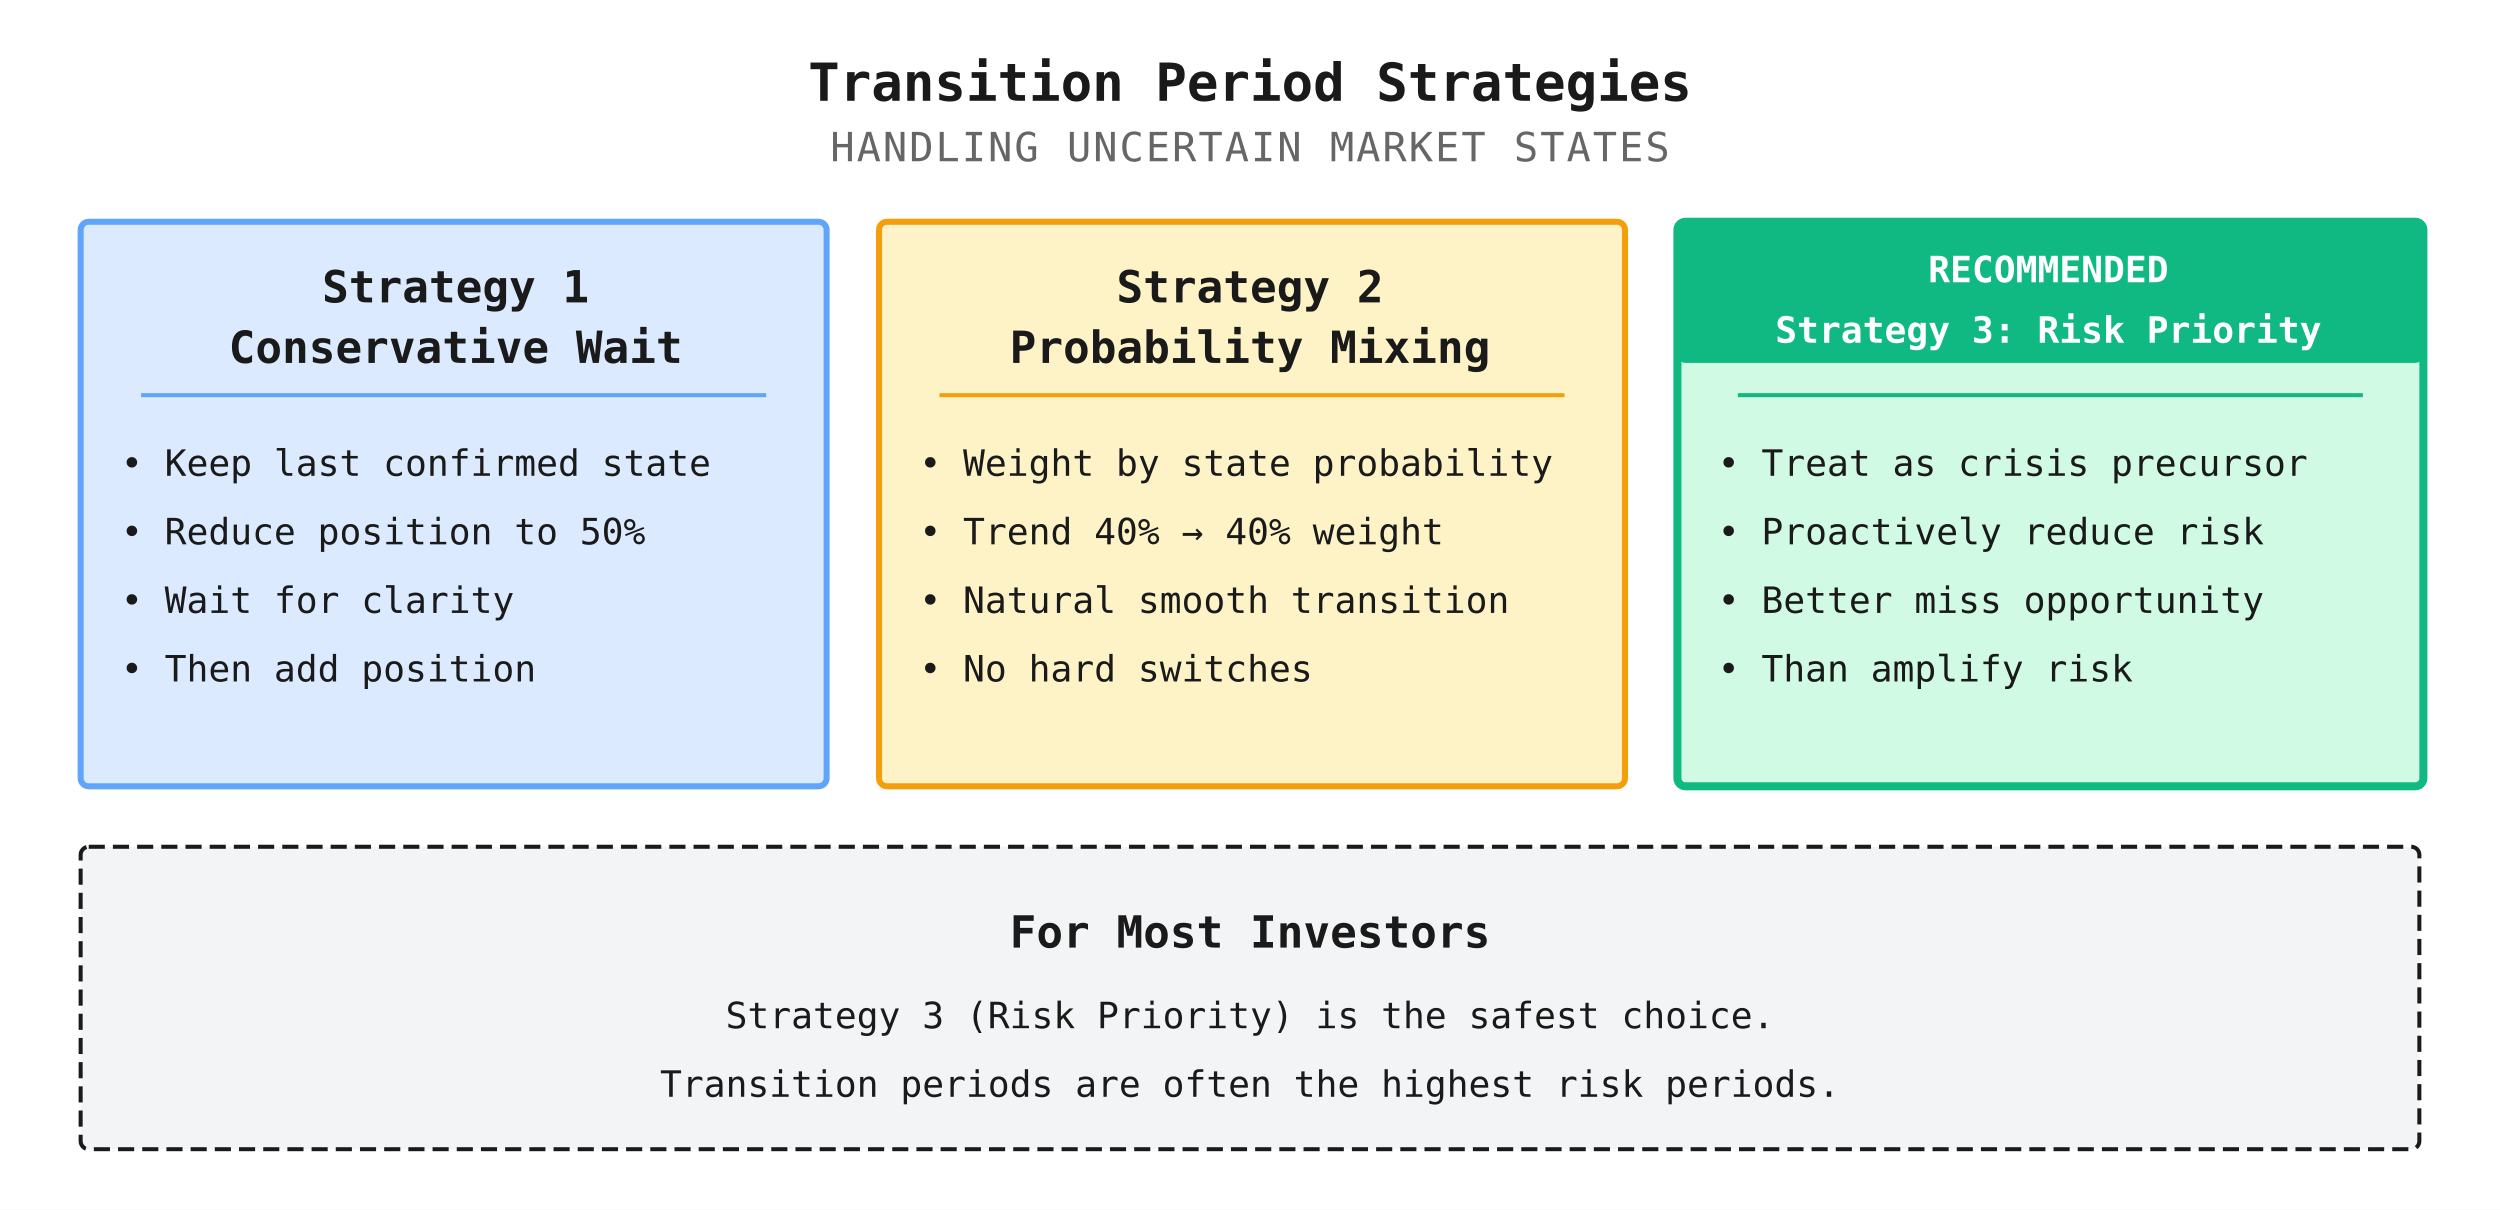
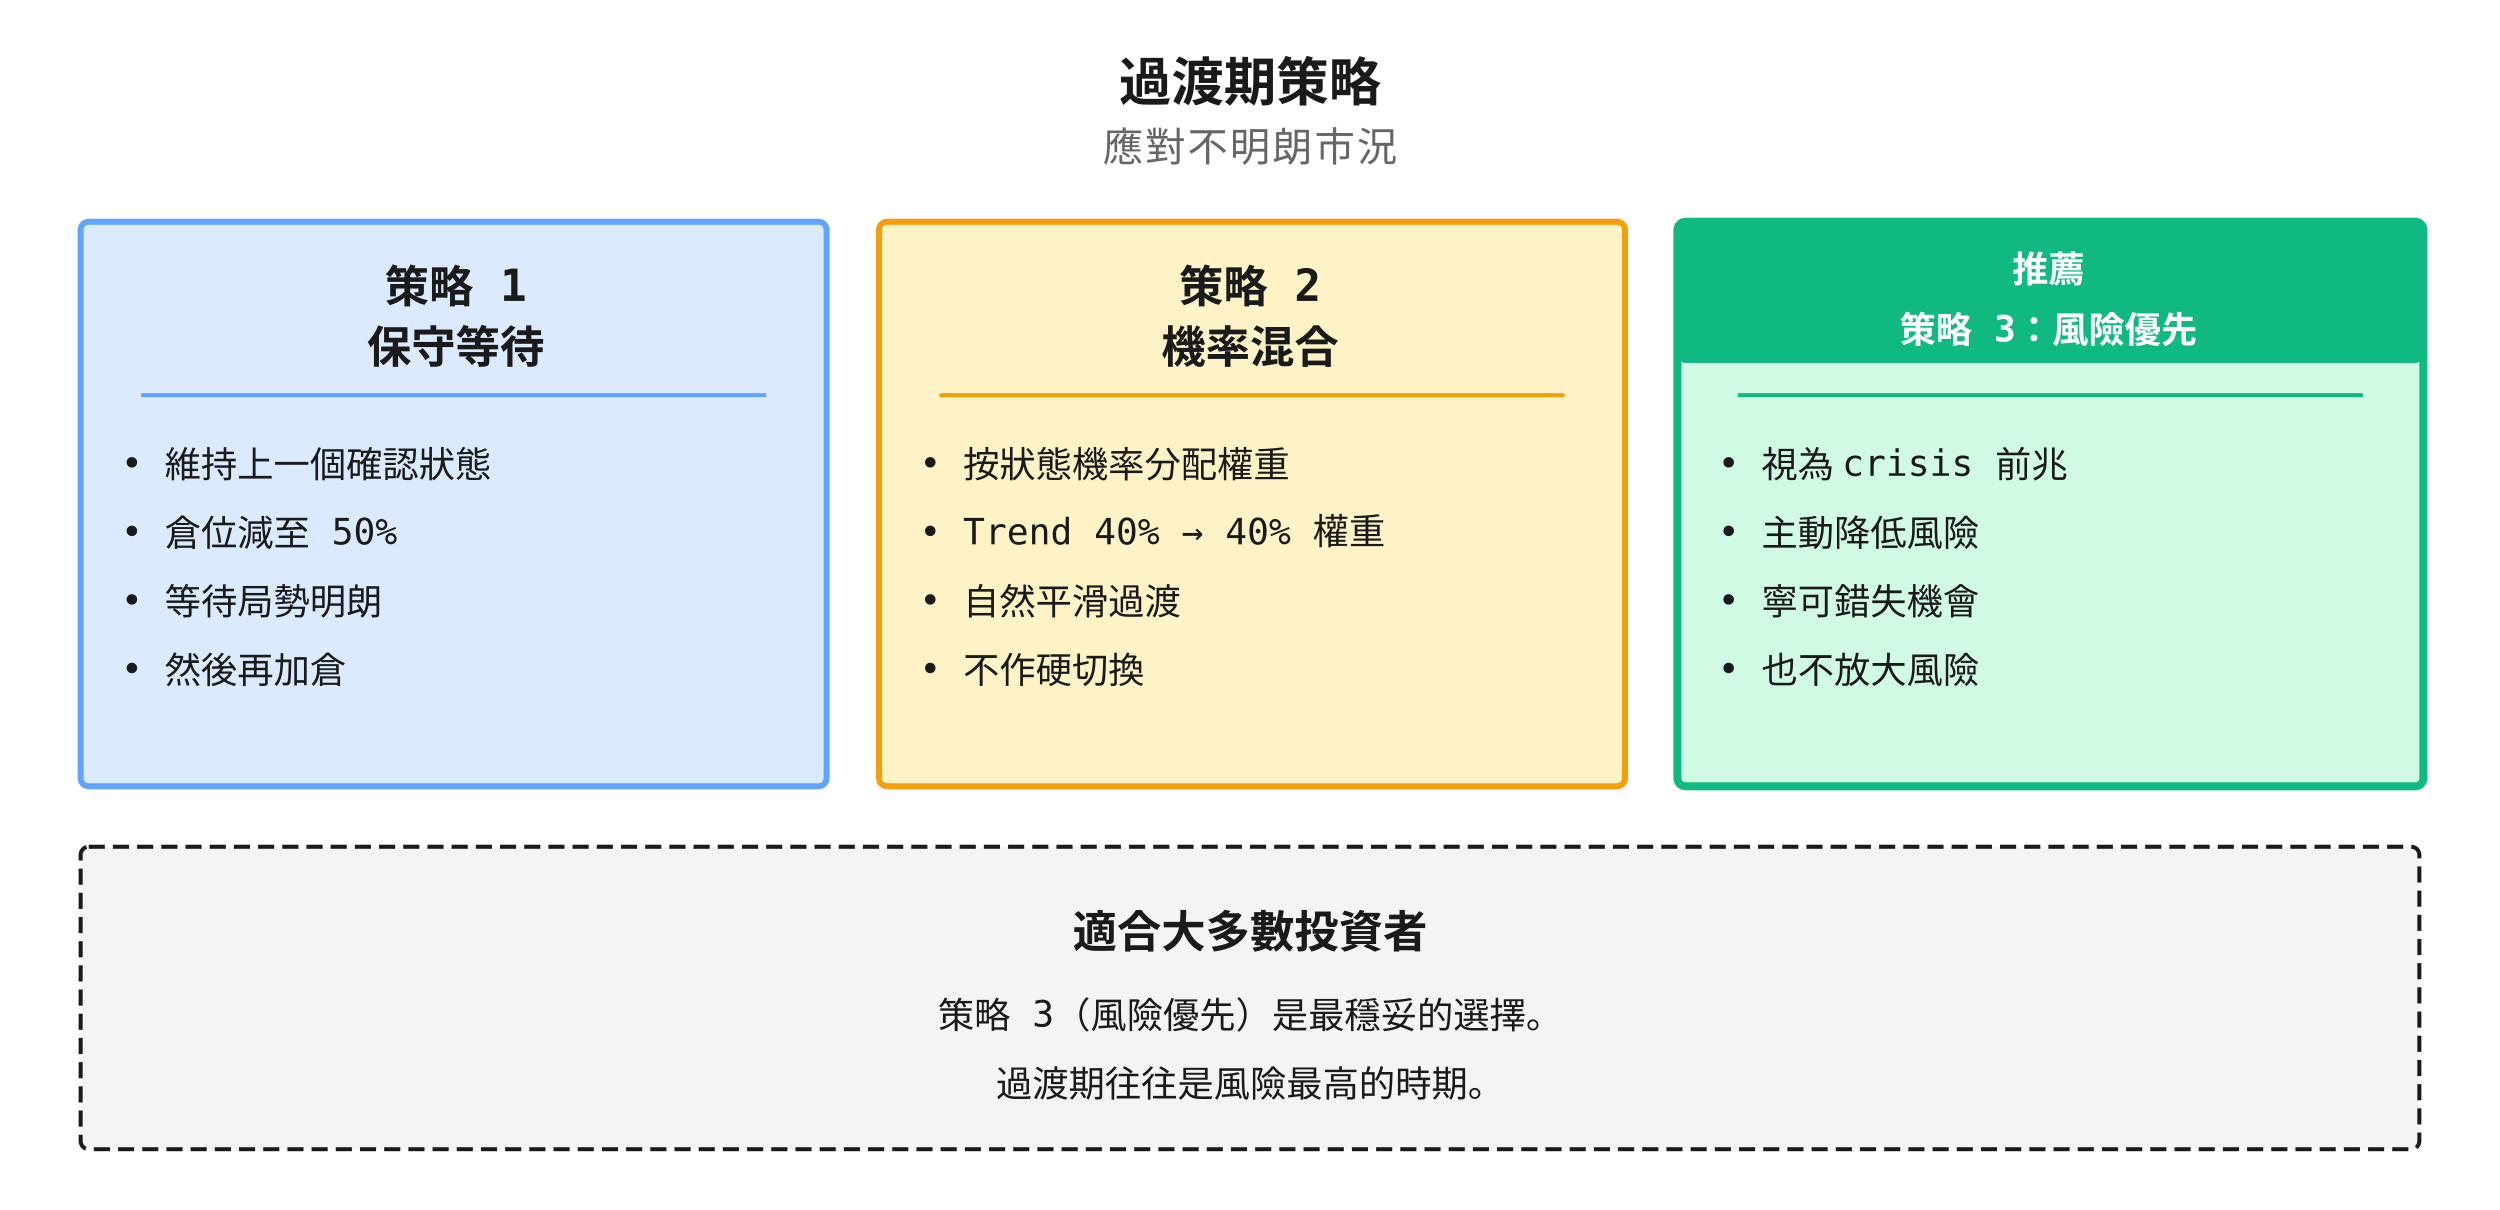
<svg xmlns="http://www.w3.org/2000/svg" viewBox="0 0 620 300">
  <style>
-     .title { font: 600 13px 'SF Mono', 'Menlo', 'Monaco', monospace; fill: #1a1a1a; }
-     .subtitle { font: 500 10px 'SF Mono', 'Menlo', 'Monaco', monospace; fill: #666; letter-spacing: 0.5px; }
-     .strategy-title { font: 600 11px 'SF Mono', 'Menlo', 'Monaco', monospace; fill: #1a1a1a; }
-     .item { font: 500 9px 'SF Mono', 'Menlo', 'Monaco', monospace; fill: #1a1a1a; }
-     .highlight { font: 600 10px 'SF Mono', 'Menlo', 'Monaco', monospace; fill: #10b981; }
-     .recommended { font: 600 9px 'SF Mono', 'Menlo', 'Monaco', monospace; fill: #fff; }
+     .title { font: 600 13px 'SF Mono', 'Menlo', 'Monaco', monospace, 'PingFang HK', 'Noto Sans HK'; fill: #1a1a1a; }
+     .subtitle { font: 500 10px 'SF Mono', 'Menlo', 'Monaco', monospace, 'PingFang HK', 'Noto Sans HK'; fill: #666; letter-spacing: 0.5px; }
+     .strategy-title { font: 600 11px 'SF Mono', 'Menlo', 'Monaco', monospace, 'PingFang HK', 'Noto Sans HK'; fill: #1a1a1a; }
+     .item { font: 500 9px 'SF Mono', 'Menlo', 'Monaco', monospace, 'PingFang HK', 'Noto Sans HK'; fill: #1a1a1a; }
+     .highlight { font: 600 10px 'SF Mono', 'Menlo', 'Monaco', monospace, 'PingFang HK', 'Noto Sans HK'; fill: #10b981; }
+     .recommended { font: 600 9px 'SF Mono', 'Menlo', 'Monaco', monospace, 'PingFang HK', 'Noto Sans HK'; fill: #fff; }
  </style>
  <rect width="620" height="300" fill="#fff" />
-   <text x="310" y="25" text-anchor="middle" class="title">Transition Period Strategies</text>
-   <text x="310" y="40" text-anchor="middle" class="subtitle">HANDLING UNCERTAIN MARKET STATES</text>
+   <text x="310" y="25" text-anchor="middle" class="title">過渡期策略</text>
+   <text x="310" y="40" text-anchor="middle" class="subtitle">應對不明朗市況</text>
  <rect x="20" y="55" width="185" height="140" fill="#dbeafe" stroke="#60a5fa" stroke-width="1.5" rx="2" />
-   <text x="113" y="75" text-anchor="middle" class="strategy-title">Strategy 1</text>
-   <text x="113" y="90" text-anchor="middle" class="strategy-title">Conservative Wait</text>
+   <text x="113" y="75" text-anchor="middle" class="strategy-title">策略 1</text>
+   <text x="113" y="90" text-anchor="middle" class="strategy-title">保守等待</text>
  <line x1="35" y1="98" x2="190" y2="98" stroke="#60a5fa" stroke-width="1" />
-   <text x="30" y="118" class="item">• Keep last confirmed state</text>
-   <text x="30" y="135" class="item">• Reduce position to 50%</text>
-   <text x="30" y="152" class="item">• Wait for clarity</text>
-   <text x="30" y="169" class="item">• Then add position</text>
+   <text x="30" y="118" class="item">• 維持上一個確認狀態</text>
+   <text x="30" y="135" class="item">• 倉位減至 50%</text>
+   <text x="30" y="152" class="item">• 等待局勢明朗</text>
+   <text x="30" y="169" class="item">• 然後再加倉</text>
  <rect x="218" y="55" width="185" height="140" fill="#fef3c7" stroke="#f59e0b" stroke-width="1.5" rx="2" />
-   <text x="310" y="75" text-anchor="middle" class="strategy-title">Strategy 2</text>
-   <text x="310" y="90" text-anchor="middle" class="strategy-title">Probability Mixing</text>
+   <text x="310" y="75" text-anchor="middle" class="strategy-title">策略 2</text>
+   <text x="310" y="90" text-anchor="middle" class="strategy-title">機率混合</text>
  <line x1="233" y1="98" x2="388" y2="98" stroke="#f59e0b" stroke-width="1" />
-   <text x="228" y="118" class="item">• Weight by state probability</text>
-   <text x="228" y="135" class="item">• Trend 40% → 40% weight</text>
-   <text x="228" y="152" class="item">• Natural smooth transition</text>
-   <text x="228" y="169" class="item">• No hard switches</text>
+   <text x="228" y="118" class="item">• 按狀態機率分配權重</text>
+   <text x="228" y="135" class="item">• Trend 40% → 40% 權重</text>
+   <text x="228" y="152" class="item">• 自然平滑過渡</text>
+   <text x="228" y="169" class="item">• 不作硬切換</text>
  <rect x="416" y="55" width="185" height="140" fill="#d1fae5" stroke="#10b981" stroke-width="2" rx="2" />
  <rect x="416" y="55" width="185" height="35" fill="#10b981" rx="2" />
-   <text x="508" y="70" text-anchor="middle" class="recommended">RECOMMENDED</text>
-   <text x="508" y="85" text-anchor="middle" class="recommended">Strategy 3: Risk Priority</text>
+   <text x="508" y="70" text-anchor="middle" class="recommended">推薦</text>
+   <text x="508" y="85" text-anchor="middle" class="recommended">策略 3：風險優先</text>
  <line x1="431" y1="98" x2="586" y2="98" stroke="#10b981" stroke-width="1" />
-   <text x="426" y="118" class="item">• Treat as crisis precursor</text>
-   <text x="426" y="135" class="item">• Proactively reduce risk</text>
-   <text x="426" y="152" class="item">• Better miss opportunity</text>
-   <text x="426" y="169" class="item">• Than amplify risk</text>
+   <text x="426" y="118" class="item">• 視為 crisis 前兆</text>
+   <text x="426" y="135" class="item">• 主動降低風險</text>
+   <text x="426" y="152" class="item">• 寧可錯失機會</text>
+   <text x="426" y="169" class="item">• 也不放大風險</text>
  <rect x="20" y="210" width="580" height="75" fill="#f3f4f6" stroke="#1a1a1a" stroke-width="1" stroke-dasharray="4,2" rx="2" />
-   <text x="310" y="235" text-anchor="middle" class="strategy-title">For Most Investors</text>
-   <text x="310" y="255" text-anchor="middle" class="item">Strategy 3 (Risk Priority) is the safest choice.</text>
-   <text x="310" y="272" text-anchor="middle" class="item">Transition periods are often the highest risk periods.</text>
+   <text x="310" y="235" text-anchor="middle" class="strategy-title">適合大多數投資者</text>
+   <text x="310" y="255" text-anchor="middle" class="item">策略 3（風險優先）是最穩妥的選擇。</text>
+   <text x="310" y="272" text-anchor="middle" class="item">過渡期往往是風險最高的時期。</text>
</svg>
